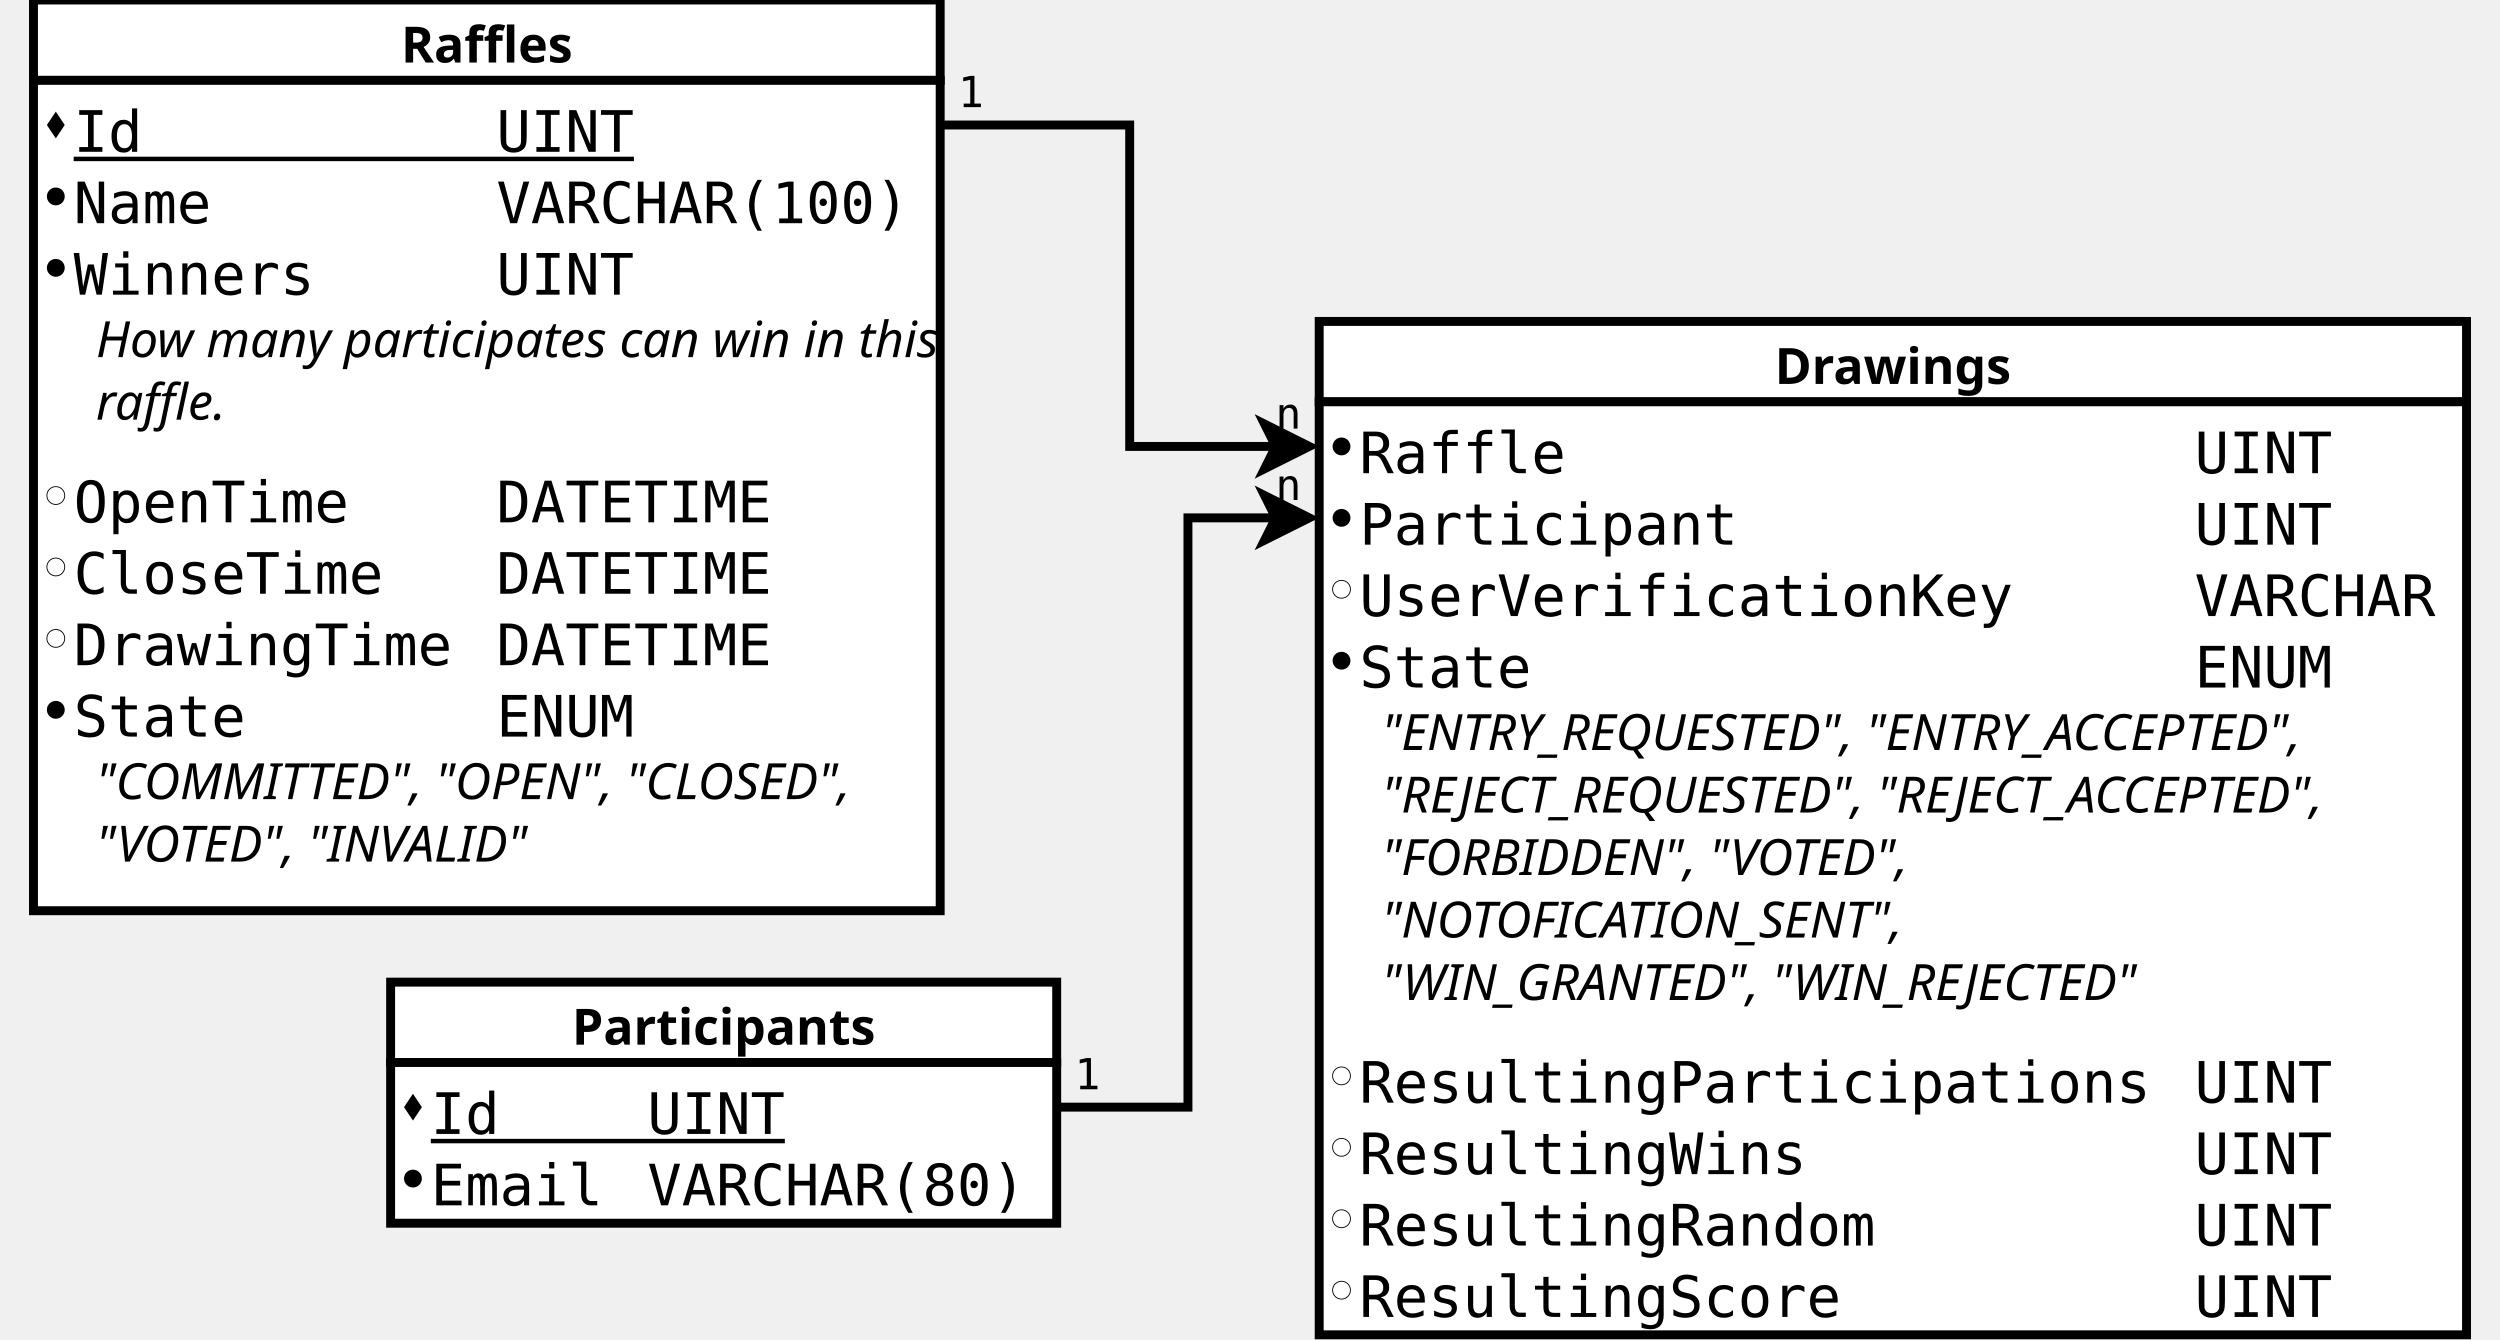
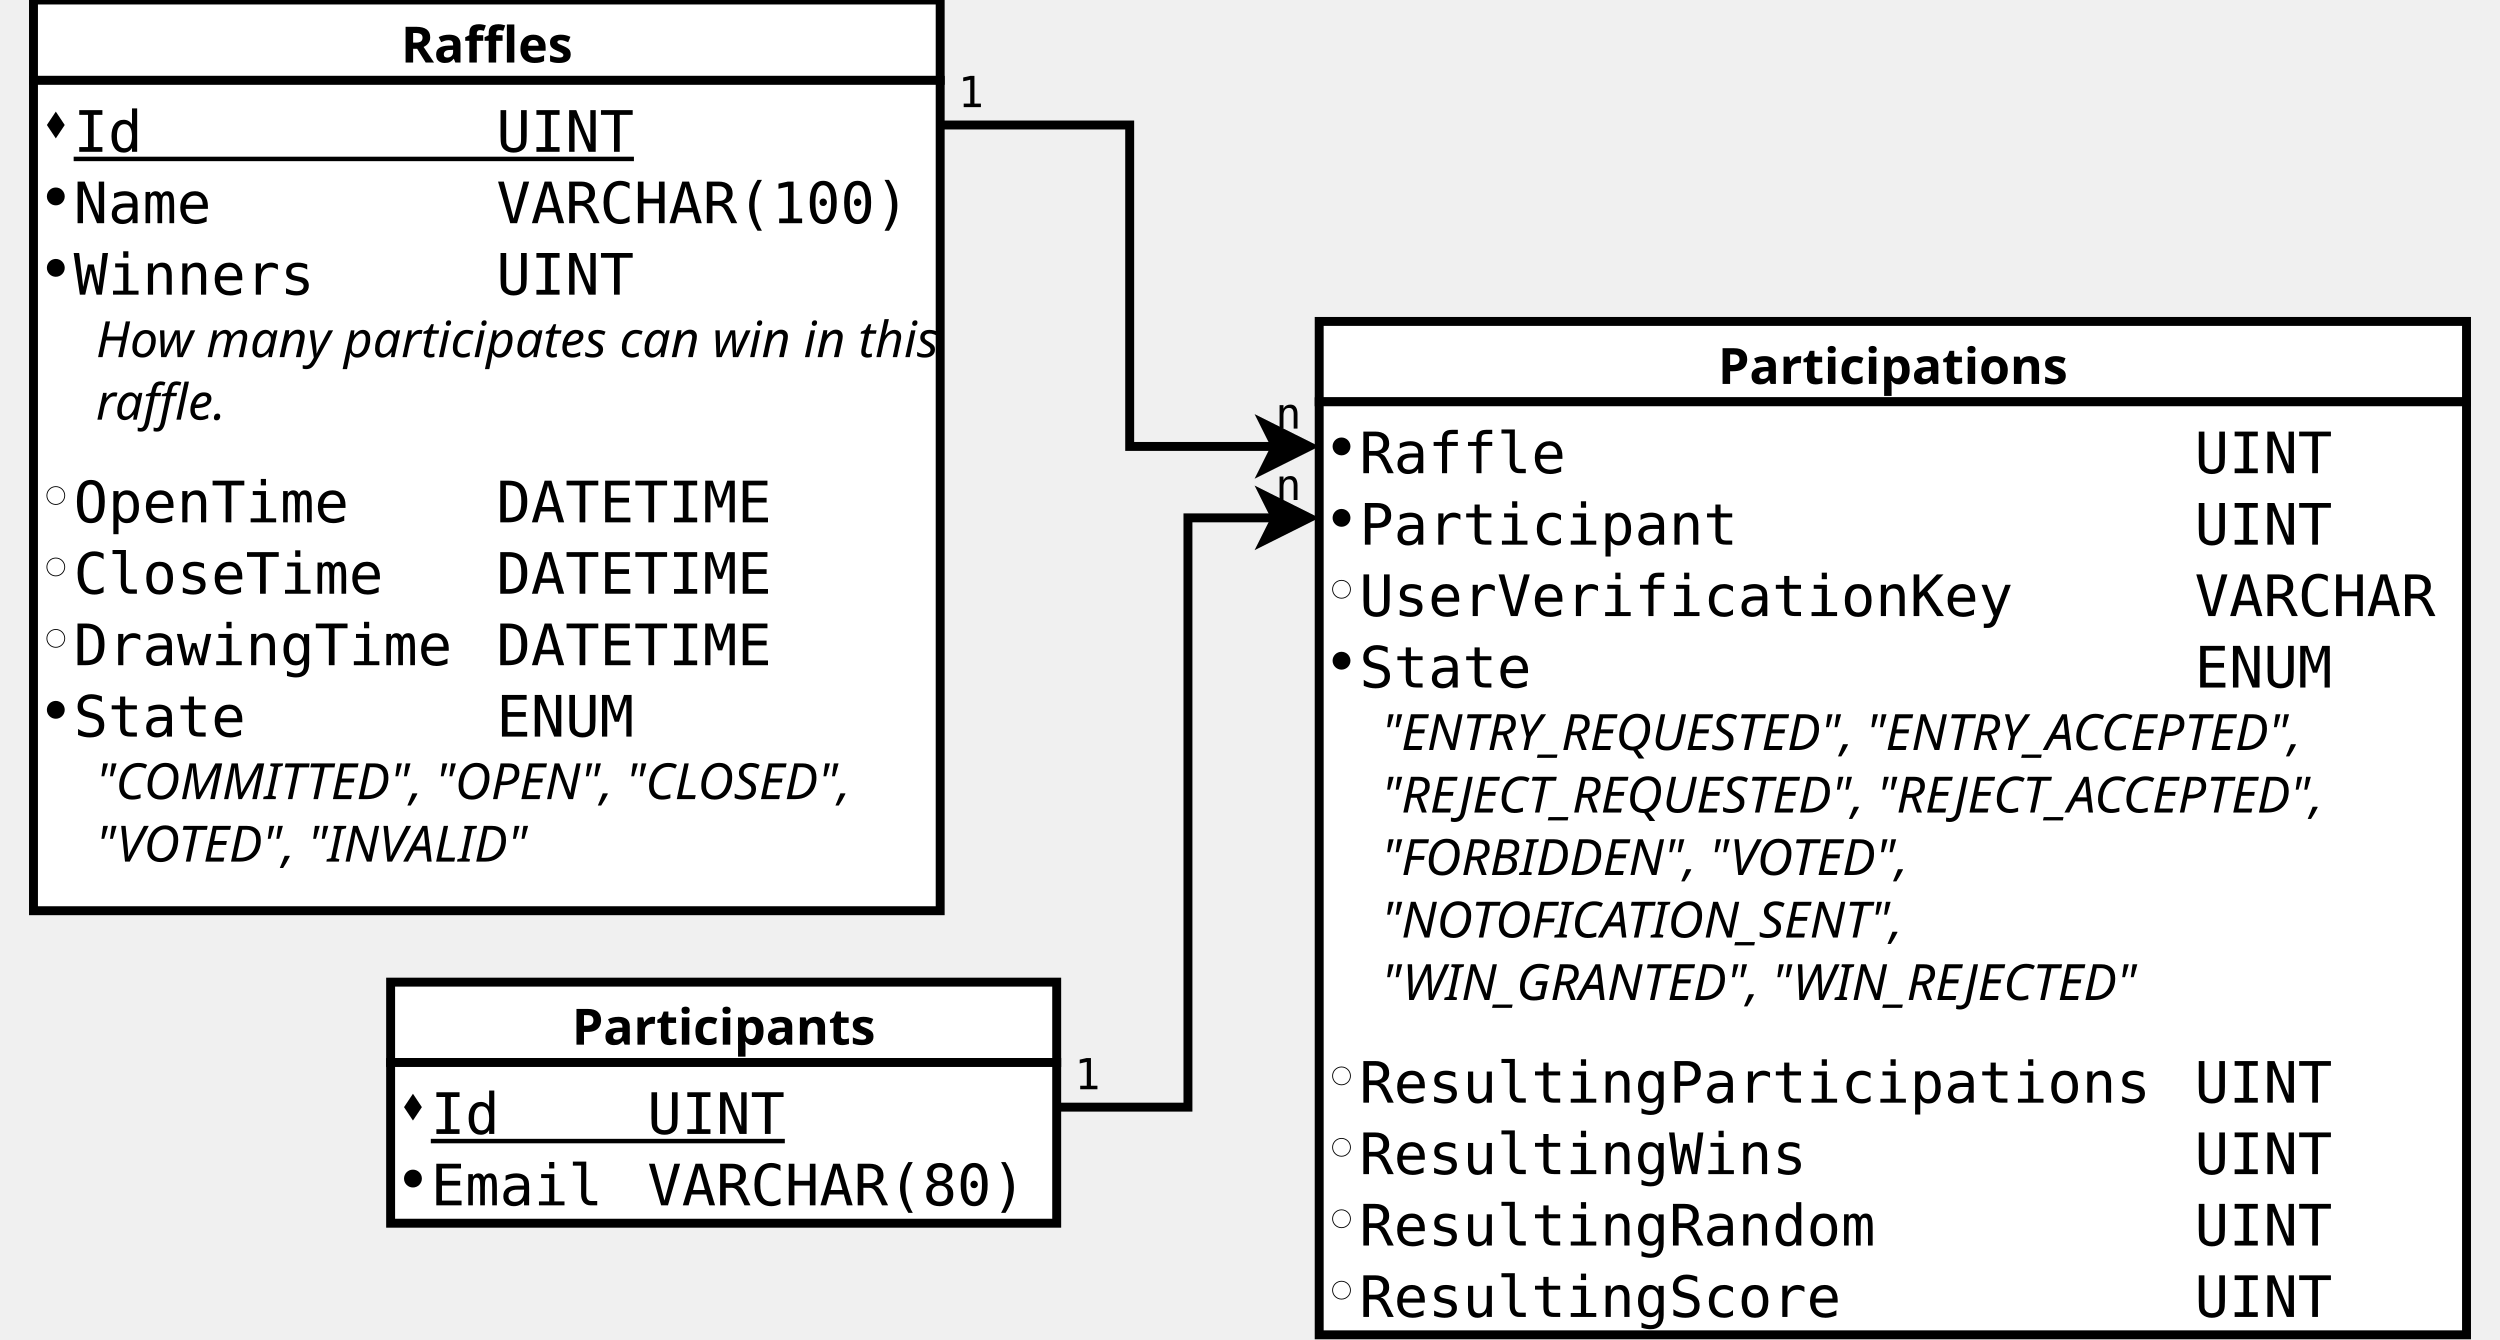
<svg xmlns="http://www.w3.org/2000/svg" width="28cm" height="15cm" viewBox="20 -20 545 300">
  <g>
    <rect style="fill: #ffffff" x="100" y="200" width="149.2" height="18" />
    <rect style="fill: none; fill-opacity:0; stroke-width: 2; stroke: #000000" x="100" y="200" width="149.2" height="18" />
    <text font-size="11.2" style="fill: #000000;text-anchor:middle;font-family:sans-serif;font-style:normal;font-weight:700" x="174.6" y="214">Participants</text>
    <rect style="fill: #ffffff" x="100" y="218" width="149.2" height="36" />
    <rect style="fill: none; fill-opacity:0; stroke-width: 2; stroke: #000000" x="100" y="218" width="149.2" height="36" />
    <polygon style="fill: #000000" points="103,228 105,231 107,228 105,225 " />
    <text font-size="12.8" style="fill: #000000;text-anchor:start;font-family:monospace;font-style:normal;font-weight:normal" x="109" y="234">Id</text>
    <text font-size="12.8" style="fill: #000000;text-anchor:start;font-family:monospace;font-style:normal;font-weight:normal" x="157.5" y="234">UINT</text>
    <line style="fill: none; fill-opacity:0; stroke-width: 1; stroke: #000000" x1="109" y1="235.6" x2="188.3" y2="235.6" />
    <ellipse style="fill: #000000" cx="105" cy="244" rx="2" ry="2" />
    <text font-size="12.8" style="fill: #000000;text-anchor:start;font-family:monospace;font-style:normal;font-weight:normal" x="109" y="250">Email</text>
    <text font-size="12.8" style="fill: #000000;text-anchor:start;font-family:monospace;font-style:normal;font-weight:normal" x="157.5" y="250">VARCHAR(80)</text>
  </g>
  <g>
    <rect style="fill: #ffffff" x="20" y="-20" width="203.1" height="18" />
    <rect style="fill: none; fill-opacity:0; stroke-width: 2; stroke: #000000" x="20" y="-20" width="203.1" height="18" />
    <text font-size="11.2" style="fill: #000000;text-anchor:middle;font-family:sans-serif;font-style:normal;font-weight:700" x="121.55" y="-6">Raffles</text>
    <rect style="fill: #ffffff" x="20" y="-2" width="203.1" height="186" />
    <rect style="fill: none; fill-opacity:0; stroke-width: 2; stroke: #000000" x="20" y="-2" width="203.1" height="186" />
    <polygon style="fill: #000000" points="23,8 25,11 27,8 25,5 " />
    <text font-size="12.8" style="fill: #000000;text-anchor:start;font-family:monospace;font-style:normal;font-weight:normal" x="29" y="14">Id</text>
    <text font-size="12.8" style="fill: #000000;text-anchor:start;font-family:monospace;font-style:normal;font-weight:normal" x="123.7" y="14">UINT</text>
    <line style="fill: none; fill-opacity:0; stroke-width: 1; stroke: #000000" x1="29" y1="15.6" x2="154.5" y2="15.6" />
    <ellipse style="fill: #000000" cx="25" cy="24" rx="2" ry="2" />
    <text font-size="12.8" style="fill: #000000;text-anchor:start;font-family:monospace;font-style:normal;font-weight:normal" x="29" y="30">Name</text>
    <text font-size="12.8" style="fill: #000000;text-anchor:start;font-family:monospace;font-style:normal;font-weight:normal" x="123.7" y="30">VARCHAR(100)</text>
    <ellipse style="fill: #000000" cx="25" cy="40" rx="2" ry="2" />
    <text font-size="12.8" style="fill: #000000;text-anchor:start;font-family:monospace;font-style:normal;font-weight:normal" x="29" y="46">Winners</text>
    <text font-size="12.8" style="fill: #000000;text-anchor:start;font-family:monospace;font-style:normal;font-weight:normal" x="123.7" y="46">UINT</text>
    <text font-size="11.2" style="fill: #000000;text-anchor:start;font-family:sans-serif;font-style:italic;font-weight:normal" x="34" y="60">How many participates can win in this</text>
    <text font-size="11.2" style="fill: #000000;text-anchor:start;font-family:sans-serif;font-style:italic;font-weight:normal" x="34" y="74">raffle.</text>
    <ellipse style="fill: none; fill-opacity:0; stroke-width: 0.2; stroke: #000000" cx="25" cy="91" rx="2" ry="2" />
    <text font-size="12.8" style="fill: #000000;text-anchor:start;font-family:monospace;font-style:normal;font-weight:normal" x="29" y="97">OpenTime</text>
    <text font-size="12.8" style="fill: #000000;text-anchor:start;font-family:monospace;font-style:normal;font-weight:normal" x="123.7" y="97">DATETIME</text>
    <ellipse style="fill: none; fill-opacity:0; stroke-width: 0.2; stroke: #000000" cx="25" cy="107" rx="2" ry="2" />
    <text font-size="12.8" style="fill: #000000;text-anchor:start;font-family:monospace;font-style:normal;font-weight:normal" x="29" y="113">CloseTime</text>
    <text font-size="12.8" style="fill: #000000;text-anchor:start;font-family:monospace;font-style:normal;font-weight:normal" x="123.7" y="113">DATETIME</text>
    <ellipse style="fill: none; fill-opacity:0; stroke-width: 0.2; stroke: #000000" cx="25" cy="123" rx="2" ry="2" />
    <text font-size="12.8" style="fill: #000000;text-anchor:start;font-family:monospace;font-style:normal;font-weight:normal" x="29" y="129">DrawingTime</text>
    <text font-size="12.8" style="fill: #000000;text-anchor:start;font-family:monospace;font-style:normal;font-weight:normal" x="123.7" y="129">DATETIME</text>
    <ellipse style="fill: #000000" cx="25" cy="139" rx="2" ry="2" />
    <text font-size="12.8" style="fill: #000000;text-anchor:start;font-family:monospace;font-style:normal;font-weight:normal" x="29" y="145">State</text>
    <text font-size="12.8" style="fill: #000000;text-anchor:start;font-family:monospace;font-style:normal;font-weight:normal" x="123.7" y="145">ENUM</text>
    <text font-size="11.2" style="fill: #000000;text-anchor:start;font-family:sans-serif;font-style:italic;font-weight:normal" x="34" y="159">"COMMITTED", "OPEN", "CLOSED",</text>
    <text font-size="11.2" style="fill: #000000;text-anchor:start;font-family:sans-serif;font-style:italic;font-weight:normal" x="34" y="173">"VOTED", "INVALID"</text>
  </g>
  <g>
    <rect style="fill: #ffffff" x="308" y="52" width="257" height="18" />
    <rect style="fill: none; fill-opacity:0; stroke-width: 2; stroke: #000000" x="308" y="52" width="257" height="18" />
-     <text font-size="11.2" style="fill: #000000;text-anchor:middle;font-family:sans-serif;font-style:normal;font-weight:700" x="436.5" y="66">Drawings</text>
+     <text font-size="11.2" style="fill: #000000;text-anchor:middle;font-family:sans-serif;font-style:normal;font-weight:700" x="436.5" y="66">Participations</text>
    <rect style="fill: #ffffff" x="308" y="70" width="257" height="209" />
    <rect style="fill: none; fill-opacity:0; stroke-width: 2; stroke: #000000" x="308" y="70" width="257" height="209" />
    <ellipse style="fill: #000000" cx="313" cy="80" rx="2" ry="2" />
    <text font-size="12.8" style="fill: #000000;text-anchor:start;font-family:monospace;font-style:normal;font-weight:normal" x="317" y="86">Raffle</text>
    <text font-size="12.8" style="fill: #000000;text-anchor:start;font-family:monospace;font-style:normal;font-weight:normal" x="504.1" y="86">UINT</text>
    <ellipse style="fill: #000000" cx="313" cy="96" rx="2" ry="2" />
    <text font-size="12.8" style="fill: #000000;text-anchor:start;font-family:monospace;font-style:normal;font-weight:normal" x="317" y="102">Participant</text>
    <text font-size="12.8" style="fill: #000000;text-anchor:start;font-family:monospace;font-style:normal;font-weight:normal" x="504.1" y="102">UINT</text>
    <ellipse style="fill: none; fill-opacity:0; stroke-width: 0.2; stroke: #000000" cx="313" cy="112" rx="2" ry="2" />
    <text font-size="12.8" style="fill: #000000;text-anchor:start;font-family:monospace;font-style:normal;font-weight:normal" x="317" y="118">UserVerificationKey</text>
    <text font-size="12.8" style="fill: #000000;text-anchor:start;font-family:monospace;font-style:normal;font-weight:normal" x="504.1" y="118">VARCHAR</text>
    <ellipse style="fill: #000000" cx="313" cy="128" rx="2" ry="2" />
    <text font-size="12.8" style="fill: #000000;text-anchor:start;font-family:monospace;font-style:normal;font-weight:normal" x="317" y="134">State</text>
    <text font-size="12.8" style="fill: #000000;text-anchor:start;font-family:monospace;font-style:normal;font-weight:normal" x="504.1" y="134">ENUM</text>
    <text font-size="11.2" style="fill: #000000;text-anchor:start;font-family:sans-serif;font-style:italic;font-weight:normal" x="322" y="148">"ENTRY_REQUESTED", "ENTRY_ACCEPTED",</text>
    <text font-size="11.2" style="fill: #000000;text-anchor:start;font-family:sans-serif;font-style:italic;font-weight:normal" x="322" y="162">"REJECT_REQUESTED", "REJECT_ACCEPTED",</text>
    <text font-size="11.2" style="fill: #000000;text-anchor:start;font-family:sans-serif;font-style:italic;font-weight:normal" x="322" y="176">"FORBIDDEN", "VOTED",</text>
    <text font-size="11.2" style="fill: #000000;text-anchor:start;font-family:sans-serif;font-style:italic;font-weight:normal" x="322" y="190">"NOTOFICATION_SENT",</text>
    <text font-size="11.2" style="fill: #000000;text-anchor:start;font-family:sans-serif;font-style:italic;font-weight:normal" x="322" y="204">"WIN_GRANTED", "WIN_REJECTED"</text>
    <ellipse style="fill: none; fill-opacity:0; stroke-width: 0.2; stroke: #000000" cx="313" cy="221" rx="2" ry="2" />
    <text font-size="12.8" style="fill: #000000;text-anchor:start;font-family:monospace;font-style:normal;font-weight:normal" x="317" y="227">ResultingParticipations</text>
    <text font-size="12.8" style="fill: #000000;text-anchor:start;font-family:monospace;font-style:normal;font-weight:normal" x="504.1" y="227">UINT</text>
    <ellipse style="fill: none; fill-opacity:0; stroke-width: 0.2; stroke: #000000" cx="313" cy="237" rx="2" ry="2" />
    <text font-size="12.8" style="fill: #000000;text-anchor:start;font-family:monospace;font-style:normal;font-weight:normal" x="317" y="243">ResultingWins</text>
    <text font-size="12.8" style="fill: #000000;text-anchor:start;font-family:monospace;font-style:normal;font-weight:normal" x="504.1" y="243">UINT</text>
    <ellipse style="fill: none; fill-opacity:0; stroke-width: 0.2; stroke: #000000" cx="313" cy="253" rx="2" ry="2" />
    <text font-size="12.8" style="fill: #000000;text-anchor:start;font-family:monospace;font-style:normal;font-weight:normal" x="317" y="259">ResultingRandom</text>
    <text font-size="12.8" style="fill: #000000;text-anchor:start;font-family:monospace;font-style:normal;font-weight:normal" x="504.1" y="259">UINT</text>
    <ellipse style="fill: none; fill-opacity:0; stroke-width: 0.2; stroke: #000000" cx="313" cy="269" rx="2" ry="2" />
    <text font-size="12.8" style="fill: #000000;text-anchor:start;font-family:monospace;font-style:normal;font-weight:normal" x="317" y="275">ResultingScore</text>
    <text font-size="12.8" style="fill: #000000;text-anchor:start;font-family:monospace;font-style:normal;font-weight:normal" x="504.1" y="275">UINT</text>
  </g>
  <g>
    <polyline style="fill: none; fill-opacity:0; stroke-width: 2; stroke: #000000" points="249.2,228 278.6,228 278.6,96 298.264,96 " />
    <polygon style="fill: #000000" points="305.764,96 295.764,101 298.264,96 295.764,91 " />
    <polygon style="fill: none; fill-opacity:0; stroke-width: 2; stroke: #000000" points="305.764,96 295.764,101 298.264,96 295.764,91 " />
    <text font-size="9.6" style="fill: #000000;text-anchor:start;font-family:monospace;font-style:normal;font-weight:normal" x="253.2" y="224">1</text>
    <text font-size="9.6" style="fill: #000000;text-anchor:end;font-family:monospace;font-style:normal;font-weight:normal" x="304" y="92">n</text>
  </g>
  <g>
    <polyline style="fill: none; fill-opacity:0; stroke-width: 2; stroke: #000000" points="223.1,8 265.55,8 265.55,80 298.264,80 " />
    <polygon style="fill: #000000" points="305.764,80 295.764,85 298.264,80 295.764,75 " />
    <polygon style="fill: none; fill-opacity:0; stroke-width: 2; stroke: #000000" points="305.764,80 295.764,85 298.264,80 295.764,75 " />
    <text font-size="9.6" style="fill: #000000;text-anchor:start;font-family:monospace;font-style:normal;font-weight:normal" x="227.1" y="4">1</text>
    <text font-size="9.6" style="fill: #000000;text-anchor:end;font-family:monospace;font-style:normal;font-weight:normal" x="304" y="76">n</text>
  </g>
</svg>
